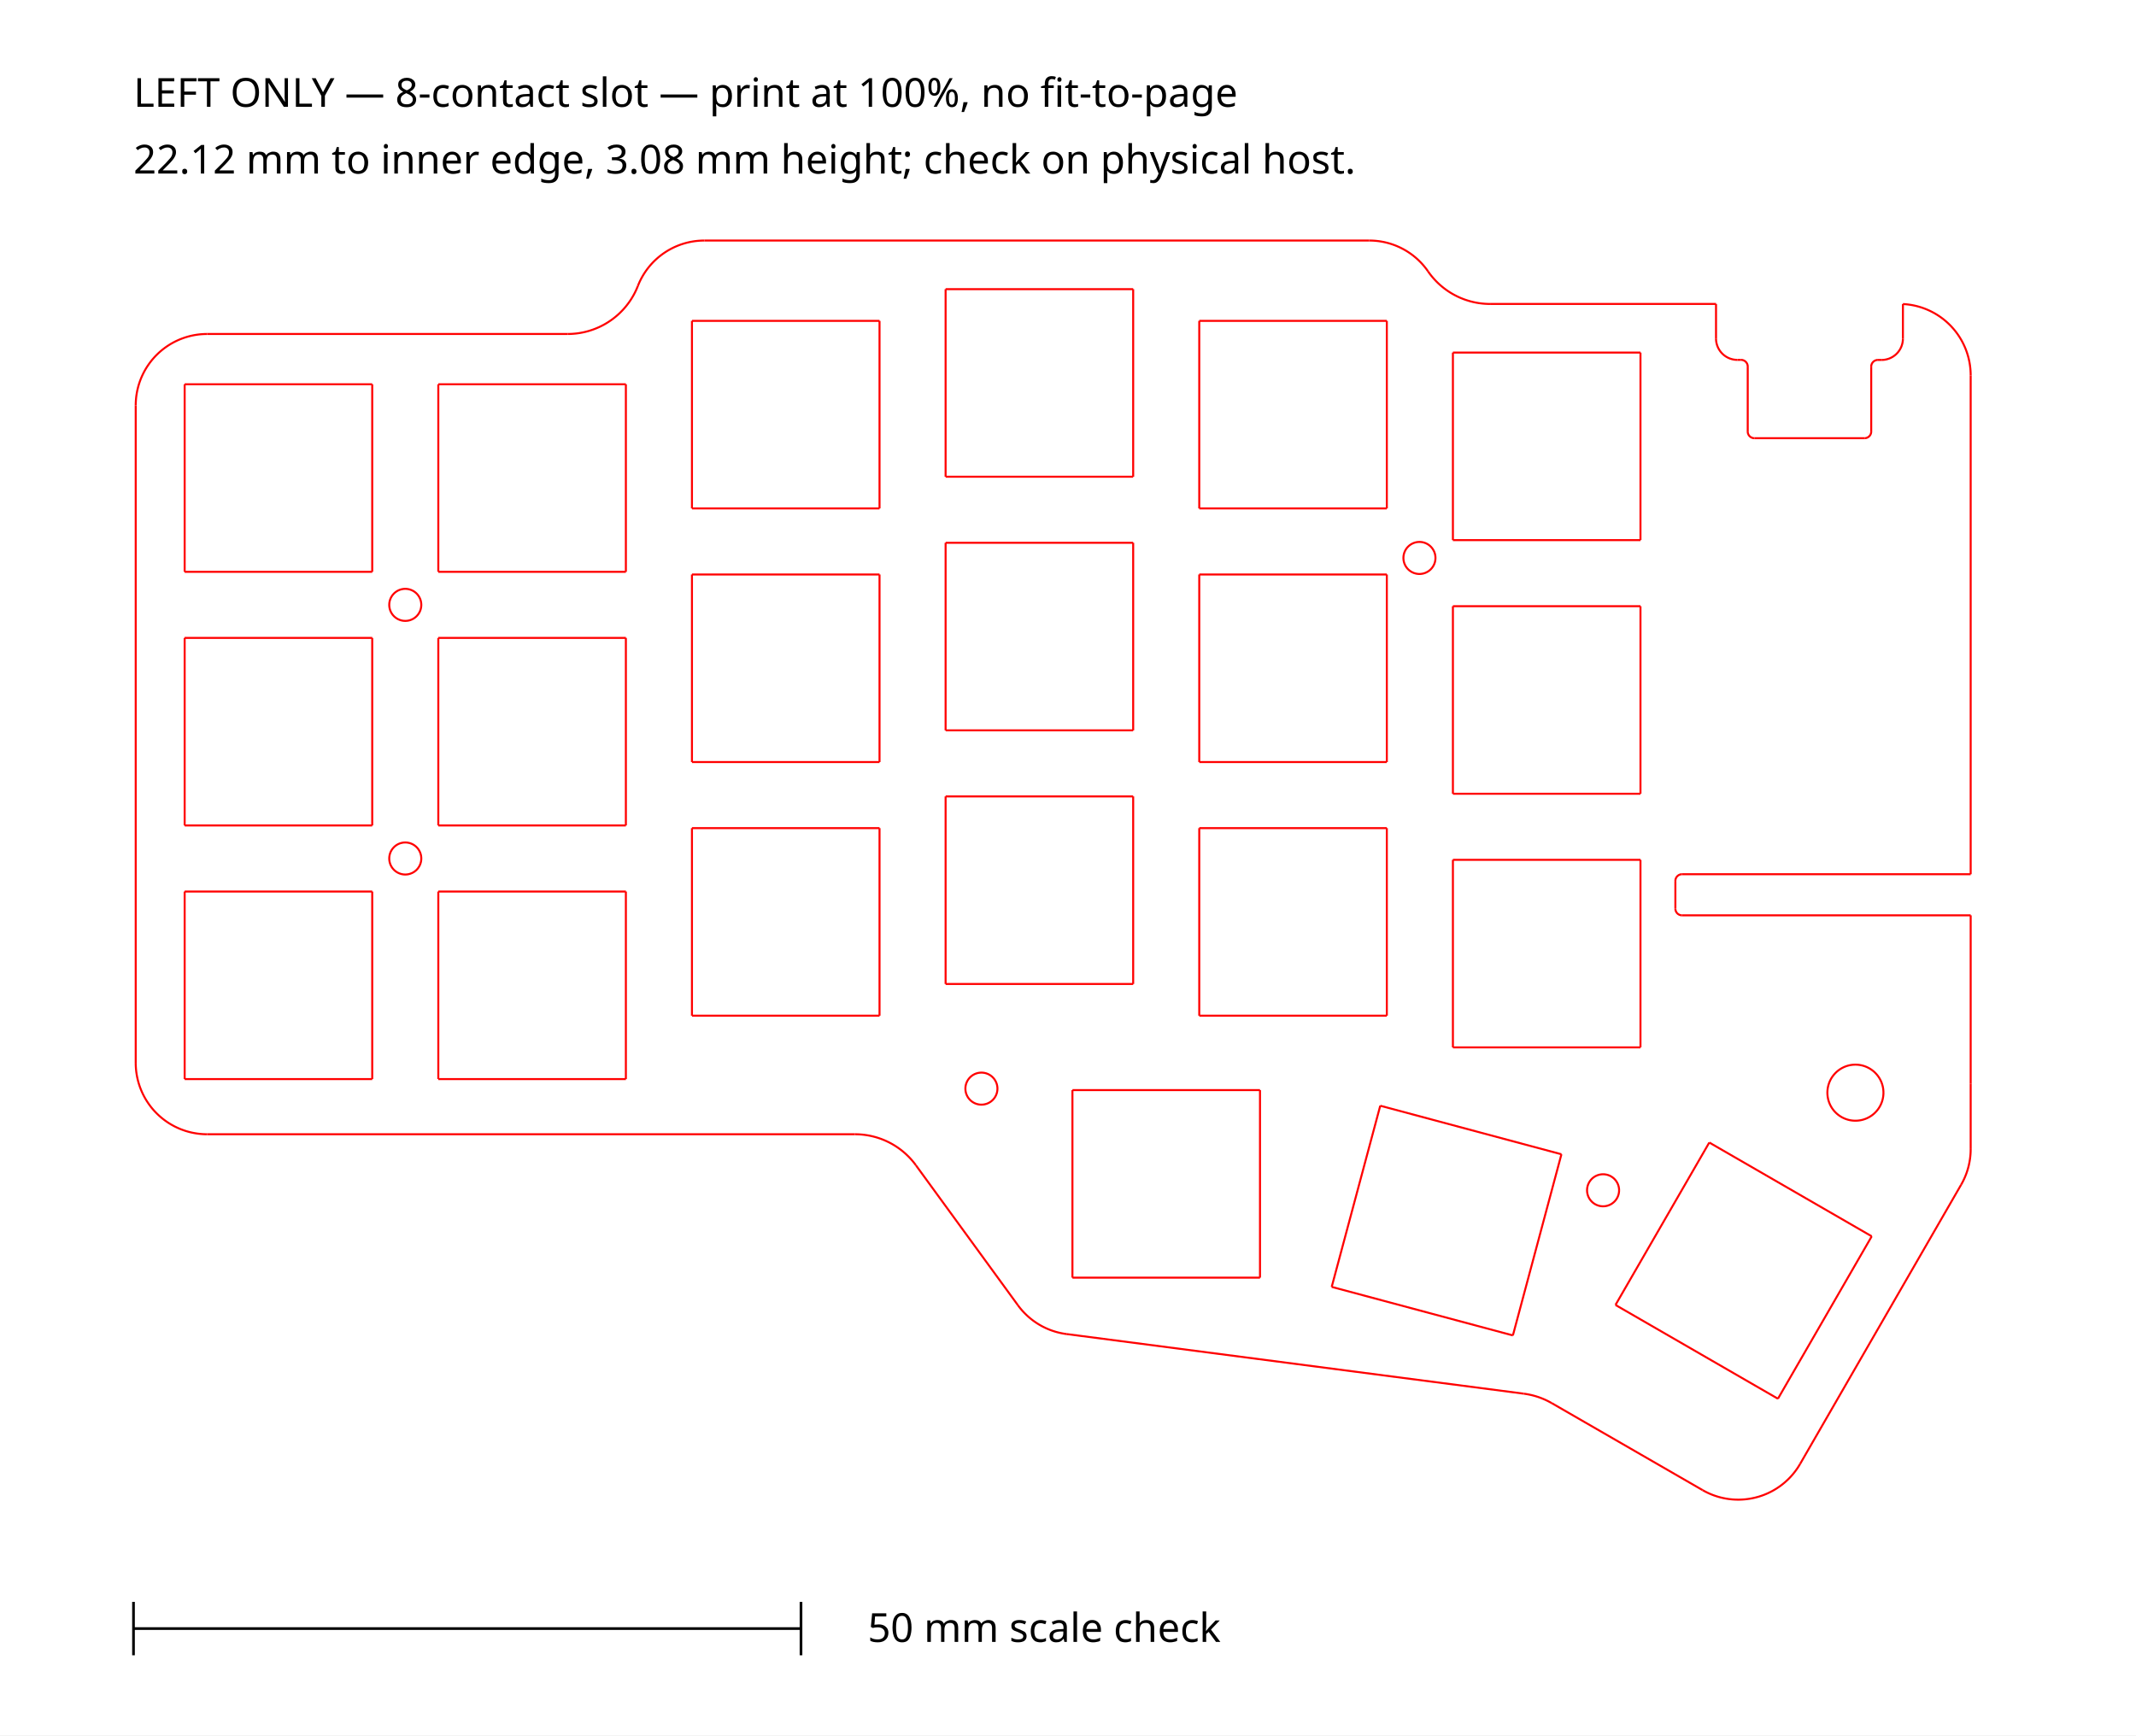
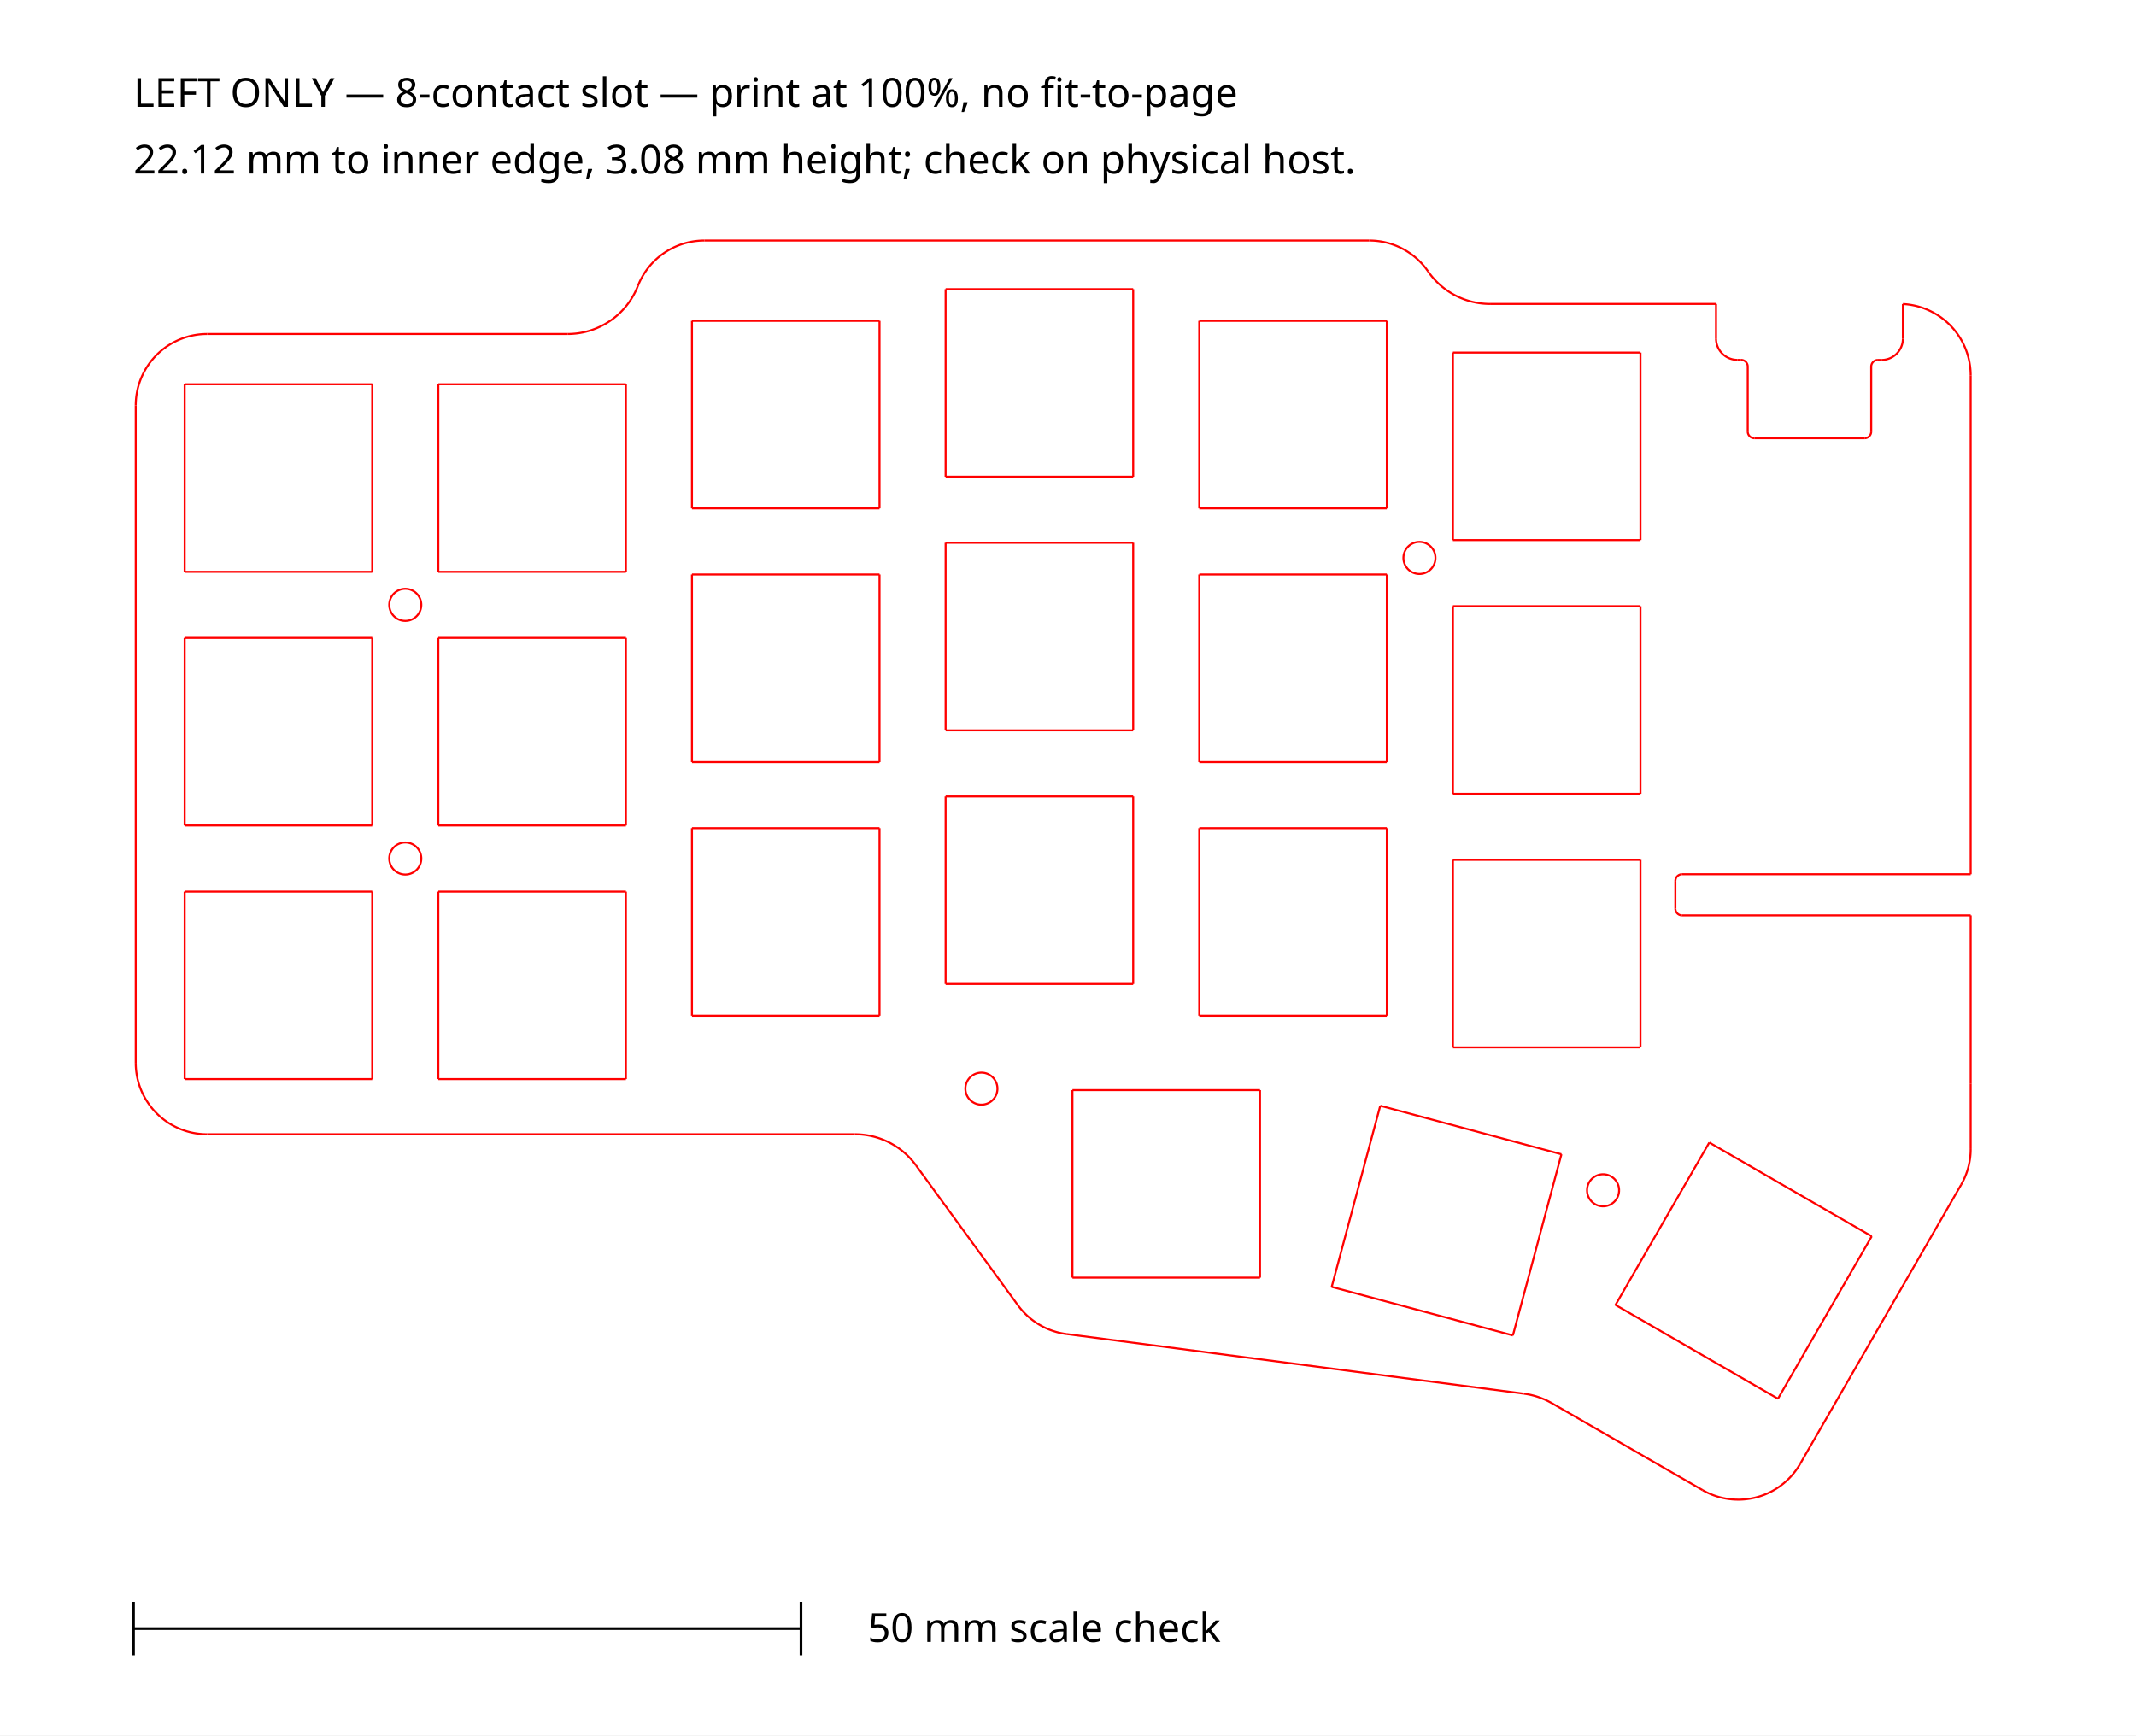
<svg xmlns="http://www.w3.org/2000/svg" width="160mm" height="130mm" viewBox="0 0 160 130">
  <rect width="160" height="130" fill="white" />
  <g fill="none" stroke="#ff0000" stroke-width="0.15">
    <polyline points="10.166,30.369 10.166,79.619" />
    <polyline points="10.166,30.369 10.168,30.238 10.173,30.107 10.181,29.976 10.192,29.845 10.206,29.714 10.224,29.584 10.245,29.454 10.269,29.325 10.296,29.197 10.326,29.069 10.36,28.942 10.396,28.816 10.436,28.691 10.479,28.567 10.525,28.444 10.573,28.322 10.625,28.201 10.68,28.082 10.737,27.964 10.798,27.847 10.861,27.732 10.927,27.619 10.996,27.507 11.068,27.397 11.142,27.289 11.219,27.182 11.298,27.078 11.38,26.975 11.465,26.875 11.552,26.776 11.641,26.68 11.733,26.586 11.827,26.494 11.923,26.405 12.022,26.318 12.122,26.234 12.225,26.151 12.329,26.072 12.436,25.995 12.544,25.921 12.654,25.849 12.766,25.78 12.879,25.714 12.994,25.651 13.111,25.59 13.229,25.533 13.348,25.478 13.469,25.426 13.591,25.378 13.714,25.332 13.838,25.289 13.963,25.25 14.089,25.213 14.216,25.179 14.344,25.149 14.472,25.122 14.601,25.098 14.731,25.077 14.861,25.059 14.992,25.045 15.123,25.034 15.254,25.026 15.385,25.021 15.516,25.019" />
    <polyline points="13.832,28.787 27.882,28.787" />
    <polyline points="13.832,42.837 13.832,28.787" />
    <polyline points="13.832,47.787 27.882,47.787" />
    <polyline points="13.832,61.837 13.832,47.787" />
    <polyline points="13.832,66.787 27.882,66.787" />
    <polyline points="13.832,80.837 13.832,66.787" />
    <polyline points="15.516,84.969 15.385,84.968 15.254,84.963 15.123,84.955 14.992,84.943 14.861,84.929 14.731,84.911 14.601,84.89 14.472,84.866 14.344,84.839 14.216,84.809 14.089,84.775 13.963,84.739 13.838,84.699 13.714,84.656 13.591,84.611 13.469,84.562 13.348,84.51 13.229,84.455 13.111,84.398 12.994,84.337 12.879,84.274 12.766,84.208 12.654,84.139 12.544,84.068 12.436,83.993 12.329,83.916 12.225,83.837 12.122,83.755 12.022,83.67 11.923,83.583 11.827,83.494 11.733,83.402 11.641,83.308 11.552,83.212 11.465,83.114 11.38,83.013 11.298,82.911 11.219,82.806 11.142,82.7 11.068,82.591 10.996,82.481 10.927,82.37 10.861,82.256 10.798,82.141 10.737,82.025 10.68,81.907 10.625,81.787 10.573,81.666 10.525,81.545 10.479,81.422 10.436,81.297 10.396,81.172 10.36,81.046 10.326,80.919 10.296,80.791 10.269,80.663 10.245,80.534 10.224,80.404 10.206,80.274 10.192,80.144 10.181,80.013 10.173,79.882 10.168,79.75 10.166,79.619" />
    <polyline points="15.516,84.969 64.04,84.969" />
    <polyline points="27.882,28.787 27.882,42.837" />
    <polyline points="27.882,42.837 13.832,42.837" />
    <polyline points="27.882,47.787 27.882,61.837" />
    <polyline points="27.882,61.837 13.832,61.837" />
    <polyline points="27.882,66.787 27.882,80.837" />
    <polyline points="27.882,80.837 13.832,80.837" />
    <polyline points="31.557,45.312 31.556,45.37 31.551,45.429 31.544,45.488 31.534,45.546 31.521,45.603 31.506,45.66 31.487,45.716 31.466,45.771 31.442,45.825 31.415,45.877 31.386,45.928 31.355,45.978 31.321,46.026 31.285,46.073 31.246,46.117 31.206,46.16 31.163,46.201 31.118,46.239 31.072,46.275 31.024,46.309 30.974,46.341 30.923,46.37 30.87,46.396 30.816,46.42 30.761,46.441 30.706,46.46 30.649,46.476 30.591,46.489 30.533,46.499 30.475,46.506 30.416,46.51 30.357,46.512 30.298,46.51 30.24,46.506 30.181,46.499 30.123,46.489 30.066,46.476 30.009,46.46 29.953,46.441 29.898,46.42 29.844,46.396 29.792,46.37 29.74,46.341 29.691,46.309 29.642,46.275 29.596,46.239 29.551,46.201 29.509,46.16 29.468,46.117 29.43,46.073 29.393,46.026 29.359,45.978 29.328,45.928 29.299,45.877 29.272,45.825 29.249,45.771 29.227,45.716 29.209,45.66 29.193,45.603 29.18,45.546 29.17,45.488 29.163,45.429 29.159,45.37 29.157,45.312 29.159,45.253 29.163,45.194 29.17,45.135 29.18,45.077 29.193,45.02 29.209,44.963 29.227,44.907 29.249,44.852 29.272,44.798 29.299,44.746 29.328,44.695 29.359,44.645 29.393,44.597 29.43,44.55 29.468,44.506 29.509,44.463 29.551,44.422 29.596,44.384 29.642,44.348 29.691,44.314 29.74,44.282 29.792,44.253 29.844,44.227 29.898,44.203 29.953,44.182 30.009,44.163 30.066,44.148 30.123,44.135 30.181,44.125 30.24,44.117 30.298,44.113 30.357,44.112 30.416,44.113 30.475,44.117 30.533,44.125 30.591,44.135 30.649,44.148 30.706,44.163 30.761,44.182 30.816,44.203 30.87,44.227 30.923,44.253 30.974,44.282 31.024,44.314 31.072,44.348 31.118,44.384 31.163,44.422 31.206,44.463 31.246,44.506 31.285,44.55 31.321,44.597 31.355,44.645 31.386,44.695 31.415,44.746 31.442,44.798 31.466,44.852 31.487,44.907 31.506,44.963 31.521,45.02 31.534,45.077 31.544,45.135 31.551,45.194 31.556,45.253 31.557,45.312" />
    <polyline points="31.557,64.312 31.556,64.37 31.551,64.429 31.544,64.488 31.534,64.546 31.521,64.603 31.506,64.66 31.487,64.716 31.466,64.771 31.442,64.825 31.415,64.877 31.386,64.928 31.355,64.978 31.321,65.026 31.285,65.073 31.246,65.117 31.206,65.16 31.163,65.201 31.118,65.239 31.072,65.275 31.024,65.309 30.974,65.341 30.923,65.37 30.87,65.396 30.816,65.42 30.761,65.441 30.706,65.46 30.649,65.476 30.591,65.489 30.533,65.499 30.475,65.506 30.416,65.51 30.357,65.512 30.298,65.51 30.24,65.506 30.181,65.499 30.123,65.489 30.066,65.476 30.009,65.46 29.953,65.441 29.898,65.42 29.844,65.396 29.792,65.37 29.74,65.341 29.691,65.309 29.642,65.275 29.596,65.239 29.551,65.201 29.509,65.16 29.468,65.117 29.43,65.073 29.393,65.026 29.359,64.978 29.328,64.928 29.299,64.877 29.272,64.825 29.249,64.771 29.227,64.716 29.209,64.66 29.193,64.603 29.18,64.546 29.17,64.488 29.163,64.429 29.159,64.37 29.157,64.312 29.159,64.253 29.163,64.194 29.17,64.135 29.18,64.077 29.193,64.02 29.209,63.963 29.227,63.907 29.249,63.852 29.272,63.798 29.299,63.746 29.328,63.695 29.359,63.645 29.393,63.597 29.43,63.55 29.468,63.506 29.509,63.463 29.551,63.422 29.596,63.384 29.642,63.348 29.691,63.314 29.74,63.282 29.792,63.253 29.844,63.227 29.898,63.203 29.953,63.182 30.009,63.163 30.066,63.148 30.123,63.135 30.181,63.125 30.24,63.117 30.298,63.113 30.357,63.112 30.416,63.113 30.475,63.117 30.533,63.125 30.591,63.135 30.649,63.148 30.706,63.163 30.761,63.182 30.816,63.203 30.87,63.227 30.923,63.253 30.974,63.282 31.024,63.314 31.072,63.348 31.118,63.384 31.163,63.422 31.206,63.463 31.246,63.506 31.285,63.55 31.321,63.597 31.355,63.645 31.386,63.695 31.415,63.746 31.442,63.798 31.466,63.852 31.487,63.907 31.506,63.963 31.521,64.02 31.534,64.077 31.544,64.135 31.551,64.194 31.556,64.253 31.557,64.312" />
    <polyline points="32.832,28.787 46.882,28.787" />
    <polyline points="32.832,42.837 32.832,28.787" />
    <polyline points="32.832,47.787 46.882,47.787" />
    <polyline points="32.832,61.837 32.832,47.787" />
    <polyline points="32.832,66.787 46.882,66.787" />
    <polyline points="32.832,80.837 32.832,66.787" />
    <polyline points="42.516,25.019 15.516,25.019" />
    <polyline points="46.882,28.787 46.882,42.837" />
    <polyline points="46.882,42.837 32.832,42.837" />
    <polyline points="46.882,47.787 46.882,61.837" />
    <polyline points="46.882,61.837 32.832,61.837" />
    <polyline points="46.882,66.787 46.882,80.837" />
    <polyline points="46.882,80.837 32.832,80.837" />
    <polyline points="47.779,21.424 47.74,21.522 47.699,21.619 47.656,21.716 47.611,21.812 47.564,21.907 47.516,22.001 47.466,22.094 47.414,22.186 47.36,22.278 47.305,22.368 47.248,22.457 47.189,22.545 47.129,22.632 47.067,22.718 47.003,22.802 46.938,22.886 46.872,22.968 46.803,23.049 46.734,23.129 46.663,23.207 46.59,23.284 46.516,23.359 46.441,23.434 46.364,23.506 46.286,23.578 46.206,23.648 46.125,23.716 46.043,23.783 45.96,23.848 45.876,23.912 45.79,23.974 45.703,24.034 45.615,24.093 45.526,24.151 45.436,24.206 45.345,24.26 45.253,24.312 45.16,24.362 45.066,24.411 44.971,24.458 44.875,24.503 44.779,24.546 44.681,24.588 44.583,24.627 44.484,24.665 44.385,24.701 44.285,24.735 44.184,24.767 44.083,24.798 43.981,24.826 43.878,24.853 43.775,24.877 43.672,24.9 43.568,24.92 43.464,24.939 43.359,24.956 43.255,24.971 43.15,24.984 43.044,24.994 42.939,25.003 42.833,25.01 42.728,25.015 42.622,25.018 42.516,25.019" />
    <polyline points="47.779,21.424 47.817,21.331 47.856,21.238 47.896,21.147 47.939,21.056 47.983,20.966 48.029,20.877 48.076,20.789 48.126,20.702 48.176,20.615 48.229,20.53 48.283,20.445 48.338,20.362 48.395,20.28 48.454,20.198 48.514,20.118 48.576,20.039 48.639,19.961 48.703,19.885 48.769,19.809 48.837,19.735 48.905,19.662 48.975,19.591 49.047,19.52 49.12,19.451 49.194,19.384 49.269,19.318 49.345,19.253 49.423,19.19 49.502,19.128 49.582,19.068 49.663,19.009 49.745,18.952 49.828,18.896 49.913,18.842 49.998,18.789 50.084,18.738 50.172,18.689 50.26,18.641 50.349,18.595 50.438,18.551 50.529,18.508 50.621,18.467 50.713,18.428 50.806,18.39 50.899,18.354 50.993,18.32 51.088,18.288 51.184,18.258 51.28,18.229 51.376,18.202 51.473,18.177 51.571,18.154 51.669,18.132 51.767,18.113 51.866,18.095 51.964,18.079 52.064,18.065 52.163,18.053 52.263,18.043 52.363,18.034 52.463,18.028 52.563,18.023 52.663,18.02 52.763,18.019" />
    <polyline points="51.832,24.037 65.882,24.037" />
    <polyline points="51.832,38.087 51.832,24.037" />
    <polyline points="51.832,43.037 65.882,43.037" />
    <polyline points="51.832,57.087 51.832,43.037" />
    <polyline points="51.832,62.037 65.882,62.037" />
    <polyline points="51.832,76.087 51.832,62.037" />
    <polyline points="64.04,84.969 64.123,84.97 64.206,84.972 64.289,84.975 64.372,84.979 64.455,84.984 64.538,84.991 64.621,84.999 64.703,85.008 64.786,85.019 64.868,85.03 64.95,85.043 65.032,85.057 65.114,85.072 65.195,85.088 65.276,85.106 65.357,85.125 65.438,85.145 65.518,85.166 65.598,85.188 65.678,85.212 65.757,85.236 65.836,85.262 65.915,85.289 65.993,85.317 66.071,85.347 66.148,85.377 66.225,85.409 66.301,85.441 66.377,85.475 66.452,85.51 66.527,85.546 66.602,85.583 66.675,85.621 66.749,85.661 66.821,85.701 66.893,85.742 66.965,85.785 67.035,85.828 67.106,85.873 67.175,85.918 67.244,85.965 67.312,86.013 67.379,86.061 67.446,86.111 67.512,86.161 67.577,86.213 67.641,86.265 67.705,86.319 67.768,86.373 67.83,86.428 67.891,86.485 67.951,86.542 68.011,86.6 68.07,86.658 68.127,86.718 68.184,86.779 68.24,86.84 68.295,86.902 68.35,86.965 68.403,87.029 68.455,87.093 68.507,87.159 68.557,87.225 68.606,87.292" />
    <polyline points="65.882,24.037 65.882,38.087" />
    <polyline points="65.882,38.087 51.832,38.087" />
    <polyline points="65.882,43.037 65.882,57.087" />
    <polyline points="65.882,57.087 51.832,57.087" />
    <polyline points="65.882,62.037 65.882,76.087" />
    <polyline points="65.882,76.087 51.832,76.087" />
    <polyline points="68.606,87.292 76.251,97.782" />
    <polyline points="70.832,21.662 84.882,21.662" />
    <polyline points="70.832,35.712 70.832,21.662" />
    <polyline points="70.832,40.662 84.882,40.662" />
    <polyline points="70.832,54.712 70.832,40.662" />
    <polyline points="70.832,59.662 84.882,59.662" />
    <polyline points="70.832,73.712 70.832,59.662" />
    <polyline points="74.714,81.552 74.713,81.611 74.708,81.67 74.701,81.728 74.691,81.786 74.678,81.844 74.663,81.9 74.644,81.956 74.623,82.011 74.599,82.065 74.572,82.118 74.543,82.169 74.512,82.219 74.478,82.267 74.442,82.313 74.403,82.358 74.363,82.401 74.32,82.441 74.275,82.48 74.229,82.516 74.181,82.55 74.131,82.581 74.08,82.61 74.027,82.637 73.973,82.661 73.918,82.682 73.863,82.7 73.806,82.716 73.748,82.729 73.69,82.739 73.632,82.746 73.573,82.751 73.514,82.752 73.455,82.751 73.397,82.746 73.338,82.739 73.28,82.729 73.223,82.716 73.166,82.7 73.11,82.682 73.055,82.661 73.001,82.637 72.949,82.61 72.897,82.581 72.848,82.55 72.799,82.516 72.753,82.48 72.708,82.441 72.666,82.401 72.625,82.358 72.587,82.313 72.55,82.267 72.516,82.219 72.485,82.169 72.456,82.118 72.429,82.065 72.406,82.011 72.384,81.956 72.366,81.9 72.35,81.844 72.337,81.786 72.327,81.728 72.32,81.67 72.316,81.611 72.314,81.552 72.316,81.493 72.32,81.434 72.327,81.376 72.337,81.318 72.35,81.26 72.366,81.204 72.384,81.148 72.406,81.093 72.429,81.039 72.456,80.986 72.485,80.935 72.516,80.885 72.55,80.837 72.587,80.791 72.625,80.746 72.666,80.704 72.708,80.663 72.753,80.624 72.799,80.588 72.848,80.554 72.897,80.523 72.949,80.494 73.001,80.467 73.055,80.443 73.11,80.422 73.166,80.404 73.223,80.388 73.28,80.375 73.338,80.365 73.397,80.358 73.455,80.354 73.514,80.352 73.573,80.354 73.632,80.358 73.69,80.365 73.748,80.375 73.806,80.388 73.863,80.404 73.918,80.422 73.973,80.443 74.027,80.467 74.08,80.494 74.131,80.523 74.181,80.554 74.229,80.588 74.275,80.624 74.32,80.663 74.363,80.704 74.403,80.746 74.442,80.791 74.478,80.837 74.512,80.885 74.543,80.935 74.572,80.986 74.599,81.039 74.623,81.093 74.644,81.148 74.663,81.204 74.678,81.26 74.691,81.318 74.701,81.376 74.708,81.434 74.713,81.493 74.714,81.552" />
    <polyline points="79.883,99.936 79.816,99.927 79.749,99.917 79.682,99.906 79.615,99.894 79.548,99.881 79.482,99.868 79.415,99.854 79.349,99.838 79.283,99.823 79.218,99.806 79.152,99.788 79.087,99.77 79.022,99.75 78.957,99.73 78.893,99.709 78.828,99.688 78.764,99.665 78.701,99.642 78.637,99.618 78.574,99.593 78.512,99.567 78.449,99.54 78.387,99.513 78.325,99.485 78.264,99.456 78.203,99.426 78.142,99.396 78.082,99.365 78.022,99.333 77.963,99.3 77.904,99.266 77.845,99.232 77.787,99.197 77.73,99.161 77.673,99.125 77.616,99.088 77.559,99.05 77.504,99.011 77.448,98.972 77.394,98.932 77.339,98.892 77.286,98.85 77.232,98.808 77.18,98.765 77.128,98.722 77.076,98.678 77.025,98.633 76.974,98.588 76.925,98.542 76.875,98.495 76.827,98.448 76.779,98.4 76.731,98.352 76.684,98.303 76.638,98.253 76.592,98.203 76.547,98.152 76.503,98.101 76.459,98.049 76.416,97.997 76.374,97.944 76.332,97.89 76.291,97.836 76.251,97.782" />
    <polyline points="79.883,99.936 114.144,104.404" />
    <polyline points="80.332,81.662 94.382,81.662" />
    <polyline points="80.332,95.712 80.332,81.662" />
    <polyline points="84.882,21.662 84.882,35.712" />
    <polyline points="84.882,35.712 70.832,35.712" />
    <polyline points="84.882,40.662 84.882,54.712" />
    <polyline points="84.882,54.712 70.832,54.712" />
    <polyline points="84.882,59.662 84.882,73.712" />
    <polyline points="84.882,73.712 70.832,73.712" />
    <polyline points="89.832,24.037 103.882,24.037" />
    <polyline points="89.832,38.087 89.832,24.037" />
    <polyline points="89.832,43.037 103.882,43.037" />
    <polyline points="89.832,57.087 89.832,43.037" />
    <polyline points="89.832,62.037 103.882,62.037" />
    <polyline points="89.832,76.087 89.832,62.037" />
    <polyline points="94.382,81.662 94.382,95.712" />
    <polyline points="94.382,95.712 80.332,95.712" />
    <polyline points="99.753,96.404 103.39,82.833" />
    <polyline points="102.567,18.019 52.763,18.019" />
    <polyline points="102.567,18.019 102.648,18.02 102.729,18.022 102.81,18.025 102.89,18.029 102.971,18.034 103.052,18.041 103.132,18.049 103.212,18.058 103.292,18.068 103.372,18.08 103.452,18.093 103.532,18.107 103.611,18.122 103.69,18.138 103.769,18.156 103.848,18.175 103.926,18.194 104.004,18.216 104.082,18.238 104.159,18.261 104.236,18.286 104.312,18.312 104.389,18.339 104.464,18.367 104.54,18.396 104.615,18.426 104.689,18.458 104.763,18.49 104.836,18.524 104.909,18.559 104.982,18.595 105.053,18.632 105.125,18.67 105.195,18.709 105.265,18.749 105.335,18.79 105.404,18.833 105.472,18.876 105.539,18.921 105.606,18.966 105.672,19.012 105.738,19.06 105.803,19.108 105.867,19.157 105.93,19.208 105.992,19.259 106.054,19.311 106.115,19.364 106.175,19.418 106.234,19.473 106.292,19.529 106.35,19.586 106.407,19.643 106.463,19.702 106.518,19.761 106.572,19.821 106.625,19.882 106.677,19.943 106.728,20.006 106.778,20.069 106.828,20.133 106.876,20.198 106.924,20.263 106.97,20.329" />
    <polyline points="103.39,82.833 116.961,86.469" />
    <polyline points="103.882,24.037 103.882,38.087" />
    <polyline points="103.882,38.087 89.832,38.087" />
    <polyline points="103.882,43.037 103.882,57.087" />
    <polyline points="103.882,57.087 89.832,57.087" />
    <polyline points="103.882,62.037 103.882,76.087" />
    <polyline points="103.882,76.087 89.832,76.087" />
    <polyline points="107.525,41.797 107.524,41.856 107.519,41.915 107.512,41.973 107.502,42.031 107.489,42.089 107.474,42.145 107.455,42.201 107.434,42.256 107.41,42.31 107.383,42.363 107.354,42.414 107.323,42.464 107.289,42.512 107.253,42.558 107.214,42.603 107.174,42.646 107.131,42.686 107.086,42.725 107.04,42.761 106.992,42.795 106.942,42.826 106.891,42.855 106.838,42.882 106.784,42.906 106.729,42.927 106.674,42.945 106.617,42.961 106.559,42.974 106.501,42.984 106.443,42.991 106.384,42.996 106.325,42.997 106.266,42.996 106.208,42.991 106.149,42.984 106.091,42.974 106.034,42.961 105.977,42.945 105.921,42.927 105.866,42.906 105.812,42.882 105.76,42.855 105.708,42.826 105.659,42.795 105.61,42.761 105.564,42.725 105.519,42.686 105.477,42.646 105.436,42.603 105.398,42.558 105.361,42.512 105.327,42.464 105.296,42.414 105.267,42.363 105.24,42.31 105.217,42.256 105.195,42.201 105.177,42.145 105.161,42.089 105.148,42.031 105.138,41.973 105.131,41.915 105.127,41.856 105.125,41.797 105.127,41.738 105.131,41.679 105.138,41.621 105.148,41.563 105.161,41.505 105.177,41.449 105.195,41.393 105.217,41.338 105.24,41.284 105.267,41.231 105.296,41.18 105.327,41.13 105.361,41.082 105.398,41.036 105.436,40.991 105.477,40.949 105.519,40.908 105.564,40.869 105.61,40.833 105.659,40.799 105.708,40.768 105.76,40.739 105.812,40.712 105.866,40.688 105.921,40.667 105.977,40.649 106.034,40.633 106.091,40.62 106.149,40.61 106.208,40.603 106.266,40.599 106.325,40.597 106.384,40.599 106.443,40.603 106.501,40.61 106.559,40.62 106.617,40.633 106.674,40.649 106.729,40.667 106.784,40.688 106.838,40.712 106.891,40.739 106.942,40.768 106.992,40.799 107.04,40.833 107.086,40.869 107.131,40.908 107.174,40.949 107.214,40.991 107.253,41.036 107.289,41.082 107.323,41.13 107.354,41.18 107.383,41.231 107.41,41.284 107.434,41.338 107.455,41.393 107.474,41.449 107.489,41.505 107.502,41.563 107.512,41.621 107.519,41.679 107.524,41.738 107.525,41.797" />
    <polyline points="108.832,26.412 122.882,26.412" />
    <polyline points="108.832,40.462 108.832,26.412" />
    <polyline points="108.832,45.412 122.882,45.412" />
    <polyline points="108.832,59.462 108.832,45.412" />
    <polyline points="108.832,64.412 122.882,64.412" />
    <polyline points="108.832,78.462 108.832,64.412" />
    <polyline points="111.619,22.769 111.534,22.768 111.449,22.767 111.364,22.763 111.278,22.759 111.193,22.753 111.108,22.746 111.023,22.738 110.938,22.728 110.854,22.717 110.769,22.705 110.685,22.691 110.601,22.677 110.517,22.661 110.434,22.643 110.35,22.625 110.267,22.605 110.185,22.584 110.102,22.562 110.02,22.538 109.939,22.513 109.857,22.487 109.777,22.46 109.696,22.432 109.616,22.402 109.537,22.371 109.458,22.339 109.379,22.306 109.301,22.272 109.223,22.236 109.146,22.199 109.07,22.161 108.994,22.122 108.919,22.082 108.844,22.041 108.77,21.998 108.697,21.955 108.624,21.91 108.552,21.864 108.481,21.817 108.41,21.769 108.34,21.72 108.271,21.67 108.203,21.619 108.135,21.567 108.069,21.514 108.003,21.46 107.938,21.405 107.873,21.349 107.81,21.292 107.747,21.234 107.686,21.175 107.625,21.115 107.565,21.054 107.506,20.992 107.448,20.93 107.391,20.866 107.335,20.802 107.28,20.737 107.225,20.671 107.172,20.604 107.12,20.537 107.069,20.468 107.019,20.399 106.97,20.329" />
    <polyline points="113.325,100.04 99.753,96.404" />
    <polyline points="114.144,104.404 114.178,104.409 114.213,104.414 114.247,104.419 114.281,104.424 114.316,104.429 114.35,104.435 114.384,104.441 114.418,104.447 114.453,104.453 114.487,104.46 114.521,104.467 114.555,104.473 114.589,104.481 114.623,104.488 114.657,104.495 114.69,104.503 114.724,104.511 114.758,104.519 114.792,104.528 114.825,104.536 114.859,104.545 114.892,104.554 114.926,104.563 114.959,104.573 114.993,104.582 115.026,104.592 115.059,104.602 115.093,104.612 115.126,104.623 115.159,104.633 115.192,104.644 115.225,104.655 115.258,104.666 115.29,104.678 115.323,104.69 115.356,104.701 115.388,104.713 115.421,104.726 115.453,104.738 115.486,104.751 115.518,104.764 115.55,104.777 115.582,104.79 115.614,104.803 115.646,104.817 115.678,104.831 115.71,104.845 115.741,104.859 115.773,104.873 115.805,104.888 115.836,104.903 115.867,104.918 115.898,104.933 115.93,104.948 115.961,104.964 115.992,104.98 116.022,104.996 116.053,105.012 116.084,105.028 116.114,105.045 116.145,105.061 116.175,105.078 116.205,105.095 116.236,105.112" />
    <polyline points="116.236,105.112 127.532,111.627" />
    <polyline points="116.961,86.469 113.325,100.04" />
    <polyline points="121.28,89.167 121.279,89.225 121.274,89.284 121.267,89.343 121.257,89.401 121.244,89.458 121.229,89.515 121.21,89.571 121.189,89.626 121.165,89.68 121.138,89.732 121.109,89.783 121.078,89.833 121.044,89.881 121.008,89.928 120.969,89.972 120.929,90.015 120.886,90.056 120.841,90.094 120.795,90.13 120.747,90.164 120.697,90.196 120.646,90.225 120.593,90.251 120.539,90.275 120.484,90.296 120.429,90.315 120.372,90.331 120.314,90.344 120.256,90.354 120.198,90.361 120.139,90.365 120.08,90.367 120.021,90.365 119.963,90.361 119.904,90.354 119.846,90.344 119.789,90.331 119.732,90.315 119.676,90.296 119.621,90.275 119.567,90.251 119.515,90.225 119.463,90.196 119.414,90.164 119.365,90.13 119.319,90.094 119.274,90.056 119.232,90.015 119.191,89.972 119.153,89.928 119.116,89.881 119.082,89.833 119.051,89.783 119.022,89.732 118.995,89.68 118.972,89.626 118.95,89.571 118.932,89.515 118.916,89.458 118.903,89.401 118.893,89.343 118.886,89.284 118.882,89.225 118.88,89.167 118.882,89.108 118.886,89.049 118.893,88.99 118.903,88.932 118.916,88.875 118.932,88.818 118.95,88.762 118.972,88.707 118.995,88.653 119.022,88.601 119.051,88.55 119.082,88.5 119.116,88.452 119.153,88.405 119.191,88.361 119.232,88.318 119.274,88.277 119.319,88.239 119.365,88.203 119.414,88.169 119.463,88.137 119.515,88.108 119.567,88.082 119.621,88.058 119.676,88.037 119.732,88.018 119.789,88.003 119.846,87.99 119.904,87.98 119.963,87.972 120.021,87.968 120.08,87.967 120.139,87.968 120.198,87.972 120.256,87.98 120.314,87.99 120.372,88.003 120.429,88.018 120.484,88.037 120.539,88.058 120.593,88.082 120.646,88.108 120.697,88.137 120.747,88.169 120.795,88.203 120.841,88.239 120.886,88.277 120.929,88.318 120.969,88.361 121.008,88.405 121.044,88.452 121.078,88.5 121.109,88.55 121.138,88.601 121.165,88.653 121.189,88.707 121.21,88.762 121.229,88.818 121.244,88.875 121.257,88.932 121.267,88.99 121.274,89.049 121.279,89.108 121.28,89.167" />
    <polyline points="121.011,97.758 128.036,85.59" />
    <polyline points="122.882,26.412 122.882,40.462" />
    <polyline points="122.882,40.462 108.832,40.462" />
    <polyline points="122.882,45.412 122.882,59.462" />
    <polyline points="122.882,59.462 108.832,59.462" />
    <polyline points="122.882,64.412 122.882,78.462" />
    <polyline points="122.882,78.462 108.832,78.462" />
    <polyline points="125.496,65.99 125.496,68.07" />
    <polyline points="125.496,65.99 125.496,65.978 125.497,65.965 125.497,65.953 125.499,65.941 125.5,65.929 125.502,65.917 125.503,65.905 125.506,65.892 125.508,65.88 125.511,65.869 125.514,65.857 125.518,65.845 125.521,65.833 125.525,65.822 125.53,65.81 125.534,65.799 125.539,65.787 125.544,65.776 125.549,65.765 125.555,65.754 125.561,65.744 125.567,65.733 125.574,65.723 125.58,65.712 125.587,65.702 125.594,65.692 125.602,65.682 125.61,65.673 125.617,65.663 125.626,65.654 125.634,65.645 125.643,65.636 125.651,65.628 125.66,65.62 125.67,65.611 125.679,65.603 125.688,65.596 125.698,65.588 125.708,65.581 125.718,65.574 125.729,65.568 125.739,65.561 125.75,65.555 125.76,65.549 125.771,65.543 125.782,65.538 125.793,65.533 125.805,65.528 125.816,65.524 125.828,65.519 125.839,65.515 125.851,65.512 125.863,65.508 125.875,65.505 125.887,65.502 125.899,65.5 125.911,65.497 125.923,65.495 125.935,65.494 125.947,65.492 125.959,65.491 125.972,65.491 125.984,65.49 125.996,65.49" />
    <polyline points="125.996,65.49 147.616,65.49" />
    <polyline points="125.996,68.57 125.984,68.57 125.972,68.569 125.959,68.569 125.947,68.568 125.935,68.566 125.923,68.565 125.911,68.563 125.899,68.56 125.887,68.558 125.875,68.555 125.863,68.552 125.851,68.548 125.839,68.545 125.828,68.541 125.816,68.536 125.805,68.532 125.793,68.527 125.782,68.522 125.771,68.517 125.76,68.511 125.75,68.505 125.739,68.499 125.729,68.492 125.718,68.486 125.708,68.479 125.698,68.472 125.688,68.464 125.679,68.457 125.67,68.449 125.66,68.44 125.651,68.432 125.643,68.424 125.634,68.415 125.626,68.406 125.617,68.397 125.61,68.387 125.602,68.378 125.594,68.368 125.587,68.358 125.58,68.348 125.574,68.337 125.567,68.327 125.561,68.316 125.555,68.306 125.549,68.295 125.544,68.284 125.539,68.273 125.534,68.261 125.53,68.25 125.525,68.238 125.521,68.227 125.518,68.215 125.514,68.203 125.511,68.191 125.508,68.18 125.506,68.168 125.503,68.155 125.502,68.143 125.5,68.131 125.499,68.119 125.497,68.107 125.497,68.095 125.496,68.082 125.496,68.07" />
    <polyline points="128.036,85.59 140.204,92.615" />
    <polyline points="128.541,22.769 111.619,22.769" />
    <polyline points="128.541,25.358 128.541,22.769" />
    <polyline points="130.14,26.958 130.101,26.958 130.061,26.956 130.022,26.954 129.983,26.951 129.944,26.946 129.905,26.941 129.866,26.935 129.828,26.928 129.789,26.919 129.751,26.91 129.713,26.9 129.676,26.889 129.638,26.877 129.601,26.865 129.564,26.851 129.528,26.836 129.492,26.821 129.456,26.805 129.421,26.787 129.386,26.769 129.352,26.75 129.318,26.731 129.284,26.71 129.251,26.689 129.219,26.666 129.187,26.643 129.156,26.619 129.125,26.595 129.095,26.57 129.066,26.544 129.037,26.517 129.009,26.49 128.982,26.461 128.955,26.433 128.929,26.403 128.904,26.373 128.879,26.343 128.855,26.311 128.832,26.279 128.81,26.247 128.789,26.214 128.768,26.181 128.748,26.147 128.73,26.112 128.711,26.078 128.694,26.042 128.678,26.007 128.662,25.971 128.648,25.934 128.634,25.897 128.621,25.86 128.61,25.823 128.599,25.785 128.589,25.747 128.58,25.709 128.571,25.67 128.564,25.632 128.558,25.593 128.553,25.554 128.548,25.515 128.545,25.476 128.543,25.437 128.541,25.398 128.541,25.358" />
    <polyline points="130.416,26.959 130.14,26.958" />
    <polyline points="130.416,26.959 130.428,26.959 130.441,26.959 130.453,26.96 130.465,26.961 130.477,26.962 130.489,26.964 130.501,26.966 130.513,26.968 130.525,26.971 130.537,26.974 130.549,26.977 130.561,26.98 130.573,26.984 130.584,26.988 130.596,26.992 130.607,26.997 130.619,27.002 130.63,27.007 130.641,27.012 130.652,27.018 130.662,27.024 130.673,27.03 130.683,27.036 130.694,27.043 130.704,27.05 130.714,27.057 130.723,27.064 130.733,27.072 130.742,27.08 130.752,27.088 130.761,27.097 130.769,27.105 130.778,27.114 130.786,27.123 130.794,27.132 130.802,27.141 130.81,27.151 130.817,27.161 130.825,27.171 130.832,27.181 130.838,27.191 130.845,27.202 130.851,27.212 130.857,27.223 130.862,27.234 130.868,27.245 130.873,27.256 130.878,27.267 130.882,27.279 130.887,27.29 130.891,27.302 130.894,27.313 130.898,27.325 130.901,27.337 130.904,27.349 130.906,27.361 130.908,27.373 130.91,27.385 130.912,27.397 130.913,27.41 130.914,27.422 130.915,27.434 130.916,27.446 130.916,27.459" />
    <polyline points="130.916,32.326 130.916,27.459" />
    <polyline points="131.416,32.826 131.403,32.826 131.391,32.826 131.379,32.825 131.367,32.824 131.355,32.823 131.342,32.821 131.33,32.819 131.318,32.817 131.306,32.814 131.294,32.811 131.282,32.808 131.271,32.805 131.259,32.801 131.247,32.797 131.236,32.793 131.224,32.788 131.213,32.783 131.202,32.778 131.191,32.773 131.18,32.767 131.169,32.761 131.159,32.755 131.148,32.749 131.138,32.742 131.128,32.735 131.118,32.728 131.108,32.72 131.099,32.713 131.089,32.705 131.08,32.697 131.071,32.688 131.062,32.68 131.054,32.671 131.045,32.662 131.037,32.653 131.029,32.643 131.022,32.634 131.014,32.624 131.007,32.614 131,32.604 130.993,32.594 130.987,32.583 130.981,32.573 130.975,32.562 130.969,32.551 130.964,32.54 130.959,32.529 130.954,32.518 130.949,32.506 130.945,32.495 130.941,32.483 130.937,32.471 130.934,32.46 130.931,32.448 130.928,32.436 130.925,32.424 130.923,32.412 130.921,32.4 130.919,32.387 130.918,32.375 130.917,32.363 130.916,32.351 130.916,32.339 130.916,32.326" />
    <polyline points="133.179,104.783 121.011,97.758" />
    <polyline points="134.84,109.665 134.773,109.778 134.703,109.889 134.631,109.999 134.555,110.106 134.478,110.212 134.397,110.316 134.315,110.418 134.229,110.518 134.141,110.616 134.051,110.711 133.959,110.804 133.864,110.895 133.767,110.984 133.668,111.07 133.567,111.154 133.464,111.235 133.359,111.314 133.252,111.39 133.143,111.463 133.033,111.534 132.92,111.602 132.806,111.667 132.691,111.73 132.574,111.789 132.455,111.846 132.336,111.9 132.214,111.951 132.092,111.999 131.969,112.043 131.844,112.085 131.719,112.124 131.592,112.159 131.465,112.192 131.337,112.221 131.209,112.247 131.079,112.271 130.949,112.29 130.819,112.307 130.689,112.321 130.558,112.331 130.427,112.338 130.295,112.342 130.164,112.342 130.033,112.34 129.902,112.334 129.771,112.325 129.64,112.312 129.509,112.297 129.379,112.278 129.25,112.256 129.121,112.231 128.993,112.203 128.865,112.172 128.739,112.138 128.613,112.1 128.488,112.059 128.364,112.016 128.241,111.969 128.12,111.919 128,111.867 127.881,111.811 127.763,111.753 127.647,111.691 127.532,111.627" />
    <polyline points="134.84,109.665 146.901,88.75" />
-     <polyline points="141.083,81.855 141.08,81.958 141.072,82.061 141.06,82.163 141.042,82.265 141.02,82.365 140.992,82.465 140.96,82.562 140.923,82.659 140.881,82.753 140.835,82.845 140.784,82.935 140.729,83.022 140.669,83.106 140.606,83.187 140.538,83.265 140.467,83.34 140.393,83.411 140.315,83.478 140.233,83.542 140.149,83.601 140.062,83.656 139.972,83.707 139.88,83.753 139.786,83.795 139.69,83.832 139.592,83.865 139.493,83.892 139.392,83.915 139.291,83.932 139.188,83.945 139.086,83.952 138.982,83.955 138.879,83.952 138.777,83.945 138.674,83.932 138.573,83.915 138.472,83.892 138.373,83.865 138.275,83.832 138.179,83.795 138.085,83.753 137.993,83.707 137.903,83.656 137.816,83.601 137.732,83.542 137.65,83.478 137.572,83.411 137.498,83.34 137.427,83.265 137.359,83.187 137.296,83.106 137.236,83.022 137.181,82.935 137.13,82.845 137.084,82.753 137.042,82.659 137.005,82.562 136.973,82.465 136.945,82.365 136.923,82.265 136.905,82.163 136.893,82.061 136.885,81.958 136.882,81.855 136.885,81.752 136.893,81.649 136.905,81.547 136.923,81.445 136.945,81.345 136.973,81.245 137.005,81.148 137.042,81.051 137.084,80.957 137.13,80.865 137.181,80.775 137.236,80.688 137.296,80.604 137.359,80.523 137.427,80.445 137.498,80.37 137.572,80.299 137.65,80.232 137.732,80.168 137.816,80.109 137.903,80.054 137.993,80.003 138.085,79.957 138.179,79.915 138.275,79.878 138.373,79.845 138.472,79.818 138.573,79.795 138.674,79.778 138.777,79.765 138.879,79.758 138.982,79.755 139.086,79.758 139.188,79.765 139.291,79.778 139.392,79.795 139.493,79.818 139.592,79.845 139.69,79.878 139.786,79.915 139.88,79.957 139.972,80.003 140.062,80.054 140.149,80.109 140.233,80.168 140.315,80.232 140.393,80.299 140.467,80.37 140.538,80.445 140.606,80.523 140.669,80.604 140.729,80.688 140.784,80.775 140.835,80.865 140.881,80.957 140.923,81.051 140.96,81.148 140.992,81.245 141.02,81.345 141.042,81.445 141.06,81.547 141.072,81.649 141.08,81.752 141.083,81.855" />
    <polyline points="139.666,32.826 131.416,32.826" />
    <polyline points="140.166,27.464 140.166,32.326" />
    <polyline points="140.166,27.464 140.166,27.451 140.166,27.439 140.167,27.427 140.168,27.415 140.169,27.403 140.171,27.39 140.173,27.378 140.175,27.366 140.178,27.354 140.181,27.342 140.184,27.33 140.187,27.319 140.191,27.307 140.195,27.295 140.199,27.284 140.204,27.272 140.209,27.261 140.214,27.25 140.219,27.239 140.225,27.228 140.231,27.217 140.237,27.207 140.243,27.196 140.25,27.186 140.257,27.176 140.264,27.166 140.272,27.156 140.279,27.146 140.287,27.137 140.295,27.128 140.304,27.119 140.312,27.11 140.321,27.102 140.33,27.093 140.339,27.085 140.349,27.077 140.358,27.069 140.368,27.062 140.378,27.055 140.388,27.048 140.398,27.041 140.409,27.035 140.419,27.029 140.43,27.023 140.441,27.017 140.452,27.012 140.463,27.007 140.475,27.002 140.486,26.997 140.497,26.993 140.509,26.989 140.521,26.985 140.533,26.982 140.544,26.979 140.556,26.976 140.568,26.973 140.58,26.971 140.593,26.969 140.605,26.967 140.617,26.966 140.629,26.965 140.641,26.964 140.654,26.964 140.666,26.964" />
    <polyline points="140.166,32.326 140.166,32.339 140.165,32.351 140.164,32.363 140.163,32.375 140.162,32.387 140.16,32.4 140.158,32.412 140.156,32.424 140.154,32.436 140.151,32.448 140.148,32.46 140.144,32.471 140.14,32.483 140.137,32.495 140.132,32.506 140.128,32.518 140.123,32.529 140.118,32.54 140.112,32.551 140.107,32.562 140.101,32.573 140.095,32.583 140.088,32.594 140.081,32.604 140.075,32.614 140.067,32.624 140.06,32.634 140.052,32.643 140.044,32.653 140.036,32.662 140.028,32.671 140.019,32.68 140.011,32.688 140.002,32.697 139.992,32.705 139.983,32.713 139.973,32.72 139.964,32.728 139.954,32.735 139.944,32.742 139.933,32.749 139.923,32.755 139.912,32.761 139.901,32.767 139.891,32.773 139.88,32.778 139.868,32.783 139.857,32.788 139.846,32.793 139.834,32.797 139.823,32.801 139.811,32.805 139.799,32.808 139.787,32.811 139.775,32.814 139.763,32.817 139.751,32.819 139.739,32.821 139.727,32.823 139.715,32.824 139.703,32.825 139.69,32.826 139.678,32.826 139.666,32.826" />
    <polyline points="140.204,92.615 133.179,104.783" />
    <polyline points="140.94,26.964 140.666,26.964" />
    <polyline points="142.54,25.364 142.54,25.403 142.538,25.443 142.536,25.482 142.533,25.521 142.528,25.56 142.523,25.599 142.517,25.638 142.51,25.676 142.502,25.715 142.492,25.753 142.482,25.791 142.471,25.829 142.46,25.866 142.447,25.903 142.433,25.94 142.419,25.976 142.403,26.013 142.387,26.048 142.369,26.084 142.351,26.118 142.332,26.153 142.313,26.187 142.292,26.22 142.271,26.253 142.248,26.286 142.225,26.317 142.202,26.349 142.177,26.379 142.152,26.409 142.126,26.439 142.099,26.467 142.071,26.496 142.043,26.523 142.015,26.55 141.985,26.576 141.955,26.601 141.924,26.626 141.893,26.649 141.861,26.672 141.829,26.695 141.796,26.716 141.762,26.737 141.729,26.756 141.694,26.775 141.659,26.793 141.624,26.811 141.588,26.827 141.552,26.842 141.516,26.857 141.479,26.871 141.442,26.883 141.404,26.895 141.367,26.906 141.329,26.916 141.29,26.925 141.252,26.933 141.213,26.94 141.174,26.947 141.136,26.952 141.097,26.956 141.057,26.96 141.018,26.962 140.979,26.963 140.94,26.964" />
    <polyline points="142.541,22.776 142.54,25.364" />
    <polyline points="142.541,22.776 142.667,22.784 142.794,22.795 142.92,22.809 143.046,22.826 143.172,22.846 143.296,22.869 143.421,22.895 143.544,22.924 143.667,22.956 143.79,22.991 143.911,23.028 144.031,23.069 144.151,23.112 144.269,23.158 144.386,23.207 144.502,23.259 144.617,23.313 144.73,23.371 144.842,23.43 144.953,23.493 145.062,23.558 145.17,23.626 145.275,23.696 145.38,23.768 145.482,23.844 145.583,23.921 145.681,24.001 145.778,24.083 145.873,24.168 145.966,24.255 146.056,24.343 146.145,24.434 146.231,24.528 146.316,24.623 146.397,24.72 146.477,24.819 146.554,24.92 146.629,25.022 146.701,25.127 146.771,25.233 146.838,25.341 146.903,25.45 146.965,25.561 147.024,25.673 147.081,25.787 147.135,25.902 147.186,26.018 147.235,26.135 147.28,26.254 147.323,26.373 147.363,26.494 147.4,26.615 147.435,26.738 147.466,26.861 147.494,26.985 147.52,27.109 147.542,27.234 147.562,27.36 147.578,27.486 147.592,27.612 147.603,27.738 147.61,27.865 147.615,27.992 147.616,28.119" />
    <polyline points="147.616,65.49 147.616,28.119" />
    <polyline points="147.616,68.57 125.996,68.57" />
    <polyline points="147.616,68.57 147.616,81.198" />
    <polyline points="147.616,86.078 147.616,86.121 147.615,86.165 147.614,86.209 147.613,86.253 147.612,86.296 147.61,86.34 147.607,86.384 147.605,86.427 147.602,86.471 147.598,86.515 147.594,86.558 147.59,86.602 147.586,86.645 147.581,86.689 147.576,86.732 147.57,86.775 147.565,86.819 147.558,86.862 147.552,86.905 147.545,86.948 147.537,86.991 147.53,87.035 147.522,87.078 147.513,87.12 147.505,87.163 147.496,87.206 147.486,87.249 147.477,87.291 147.467,87.334 147.456,87.376 147.445,87.419 147.434,87.461 147.423,87.503 147.411,87.545 147.399,87.587 147.386,87.629 147.373,87.671 147.36,87.713 147.347,87.754 147.333,87.796 147.319,87.837 147.304,87.878 147.289,87.92 147.274,87.961 147.258,88.001 147.242,88.042 147.226,88.083 147.21,88.123 147.193,88.164 147.176,88.204 147.158,88.244 147.14,88.284 147.122,88.323 147.103,88.363 147.085,88.403 147.065,88.442 147.046,88.481 147.026,88.52 147.006,88.559 146.986,88.597 146.965,88.636 146.944,88.674 146.922,88.712 146.901,88.75" />
    <polyline points="147.616,86.078 147.616,81.198" />
  </g>
  <g font-family="sans-serif" font-size="3" fill="black">
    <text x="10" y="8">LEFT ONLY — 8-contact slot — print at 100%, no fit-to-page</text>
    <text x="10" y="13">22.12 mm to inner edge, 3.08 mm height; check on physical host.</text>
    <text x="65" y="123">50 mm scale check</text>
  </g>
  <path d="M10 122 H60 M10 120 V124 M60 120 V124" stroke="black" stroke-width=".2" />
</svg>
